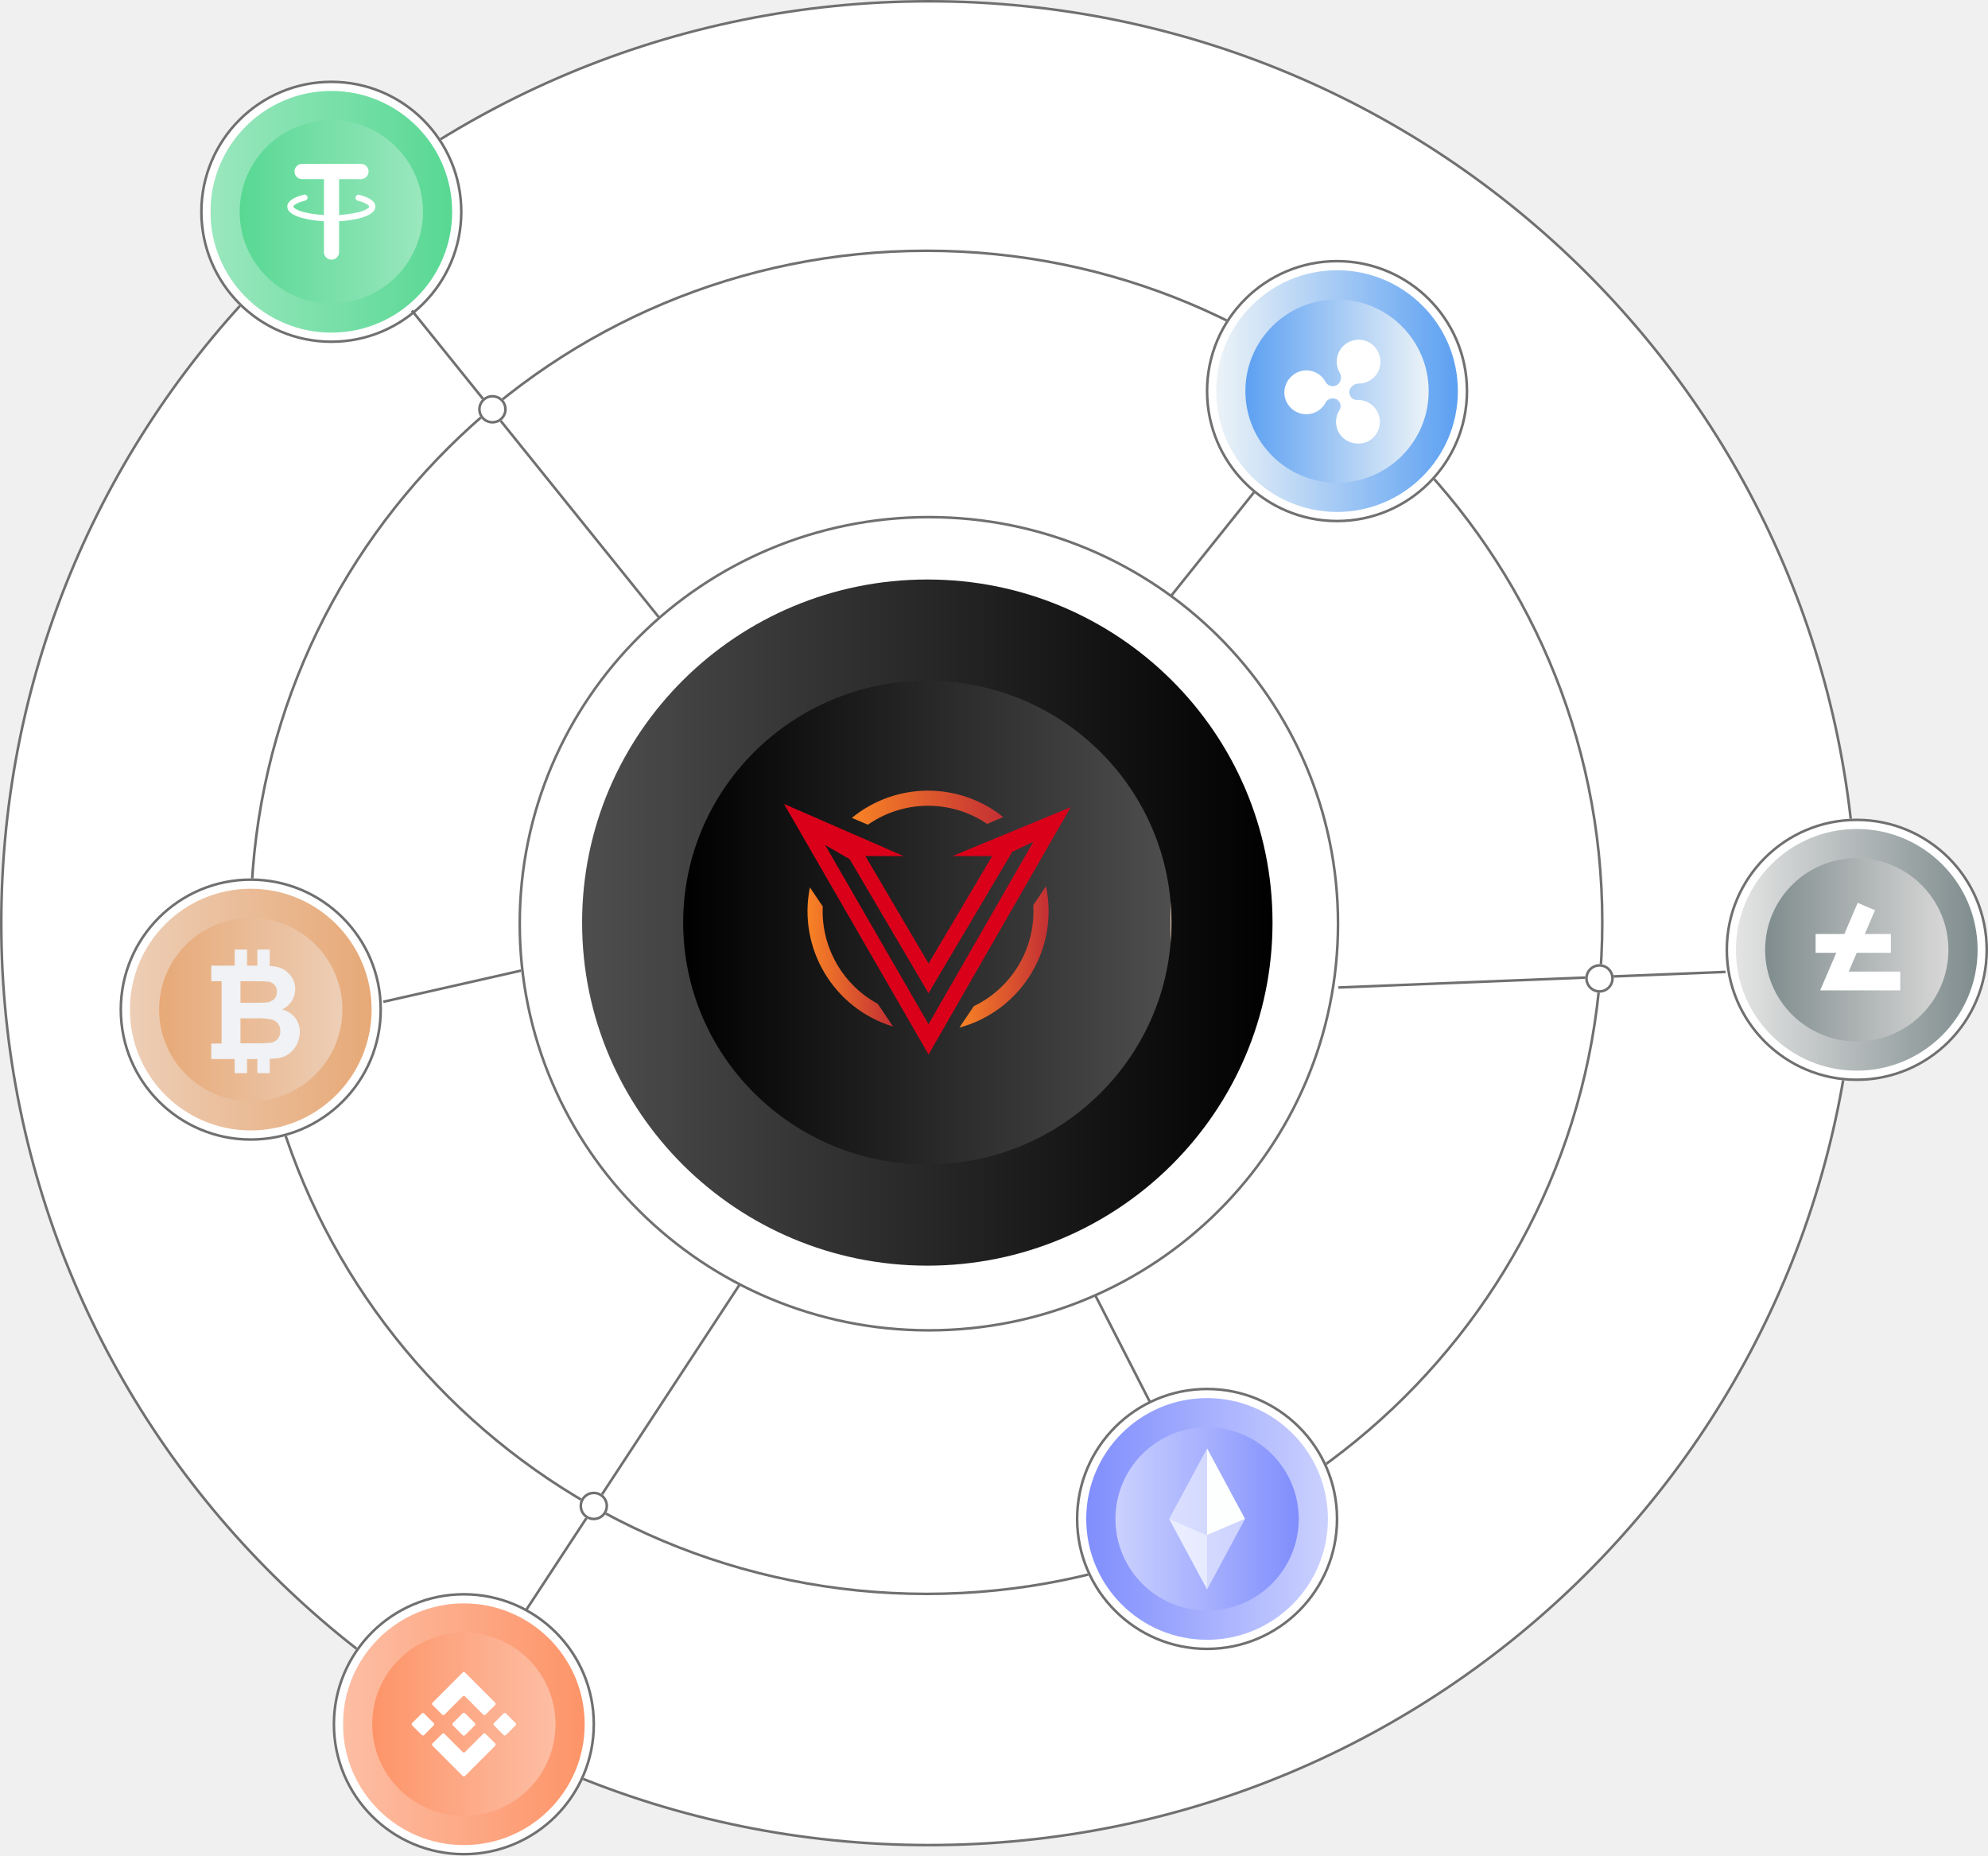
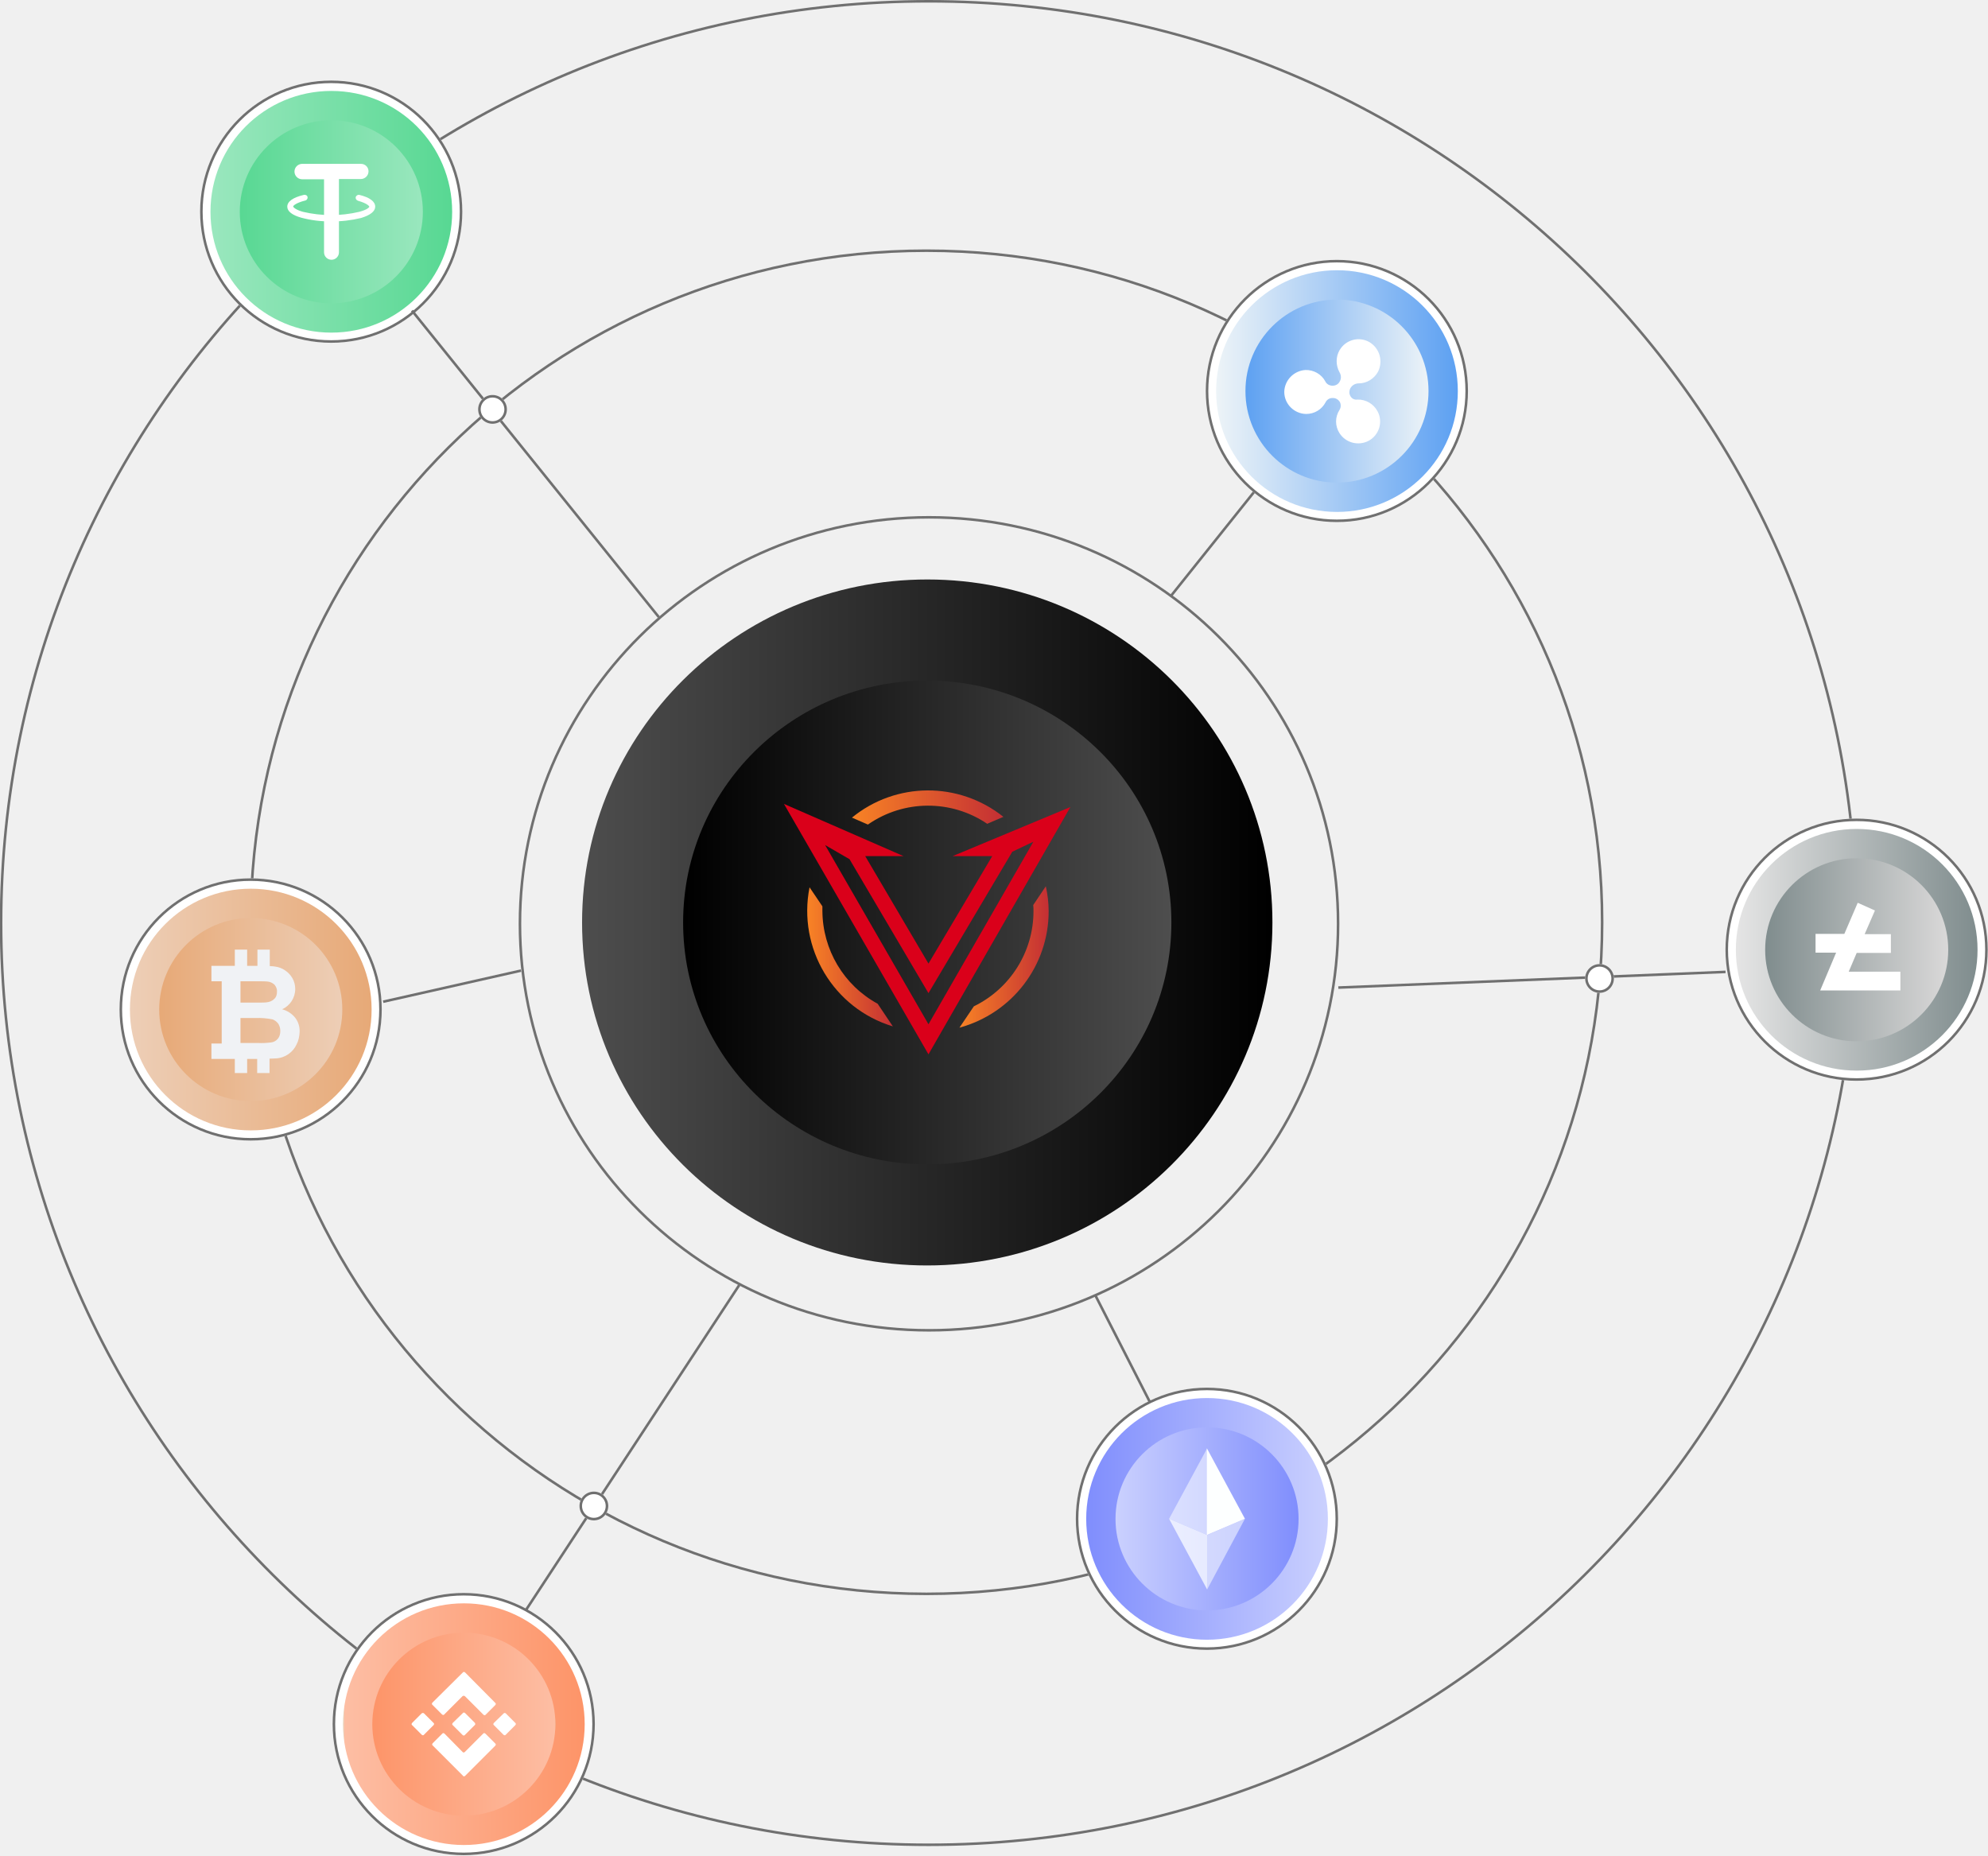
- <svg xmlns="http://www.w3.org/2000/svg" width="773.17" height="721.625" viewBox="0 0 773.17 721.625">
-   <defs>
-     <style>.a,.q{fill:#fff;}.a,.b{stroke:#707070;}.b,.y{fill:none;}.c{fill:url(#a);}.d{fill:url(#b);}.e{fill:#da001a;}.f{fill:url(#c);}.g{fill:url(#f);}.h{fill:url(#g);}.i{fill:#f0f2f5;}.j{fill:url(#h);}.k{fill:url(#i);}.l,.m,.n{fill:#fdffff;}.l{opacity:0.74;}.m{opacity:0.52;}.o{fill:url(#j);}.p{fill:url(#k);}.r{fill:url(#l);}.s{fill:url(#m);}.t{fill:url(#n);}.u{fill:url(#o);}.v{fill:url(#p);}.w{fill:url(#q);}.x{stroke:none;}</style>
-     <linearGradient id="a" y1="0.5" x2="1" y2="0.5" gradientUnits="objectBoundingBox">
-       <stop offset="0" stop-color="#848484" />
-       <stop offset="0" stop-color="#4e4e4e" />
-       <stop offset="1" />
-     </linearGradient>
-     <linearGradient id="b" y1="0.5" x2="1" y2="0.5" gradientUnits="objectBoundingBox">
-       <stop offset="0" />
-       <stop offset="1" stop-color="#4e4e4e" />
-       <stop offset="1" stop-color="#edceb6" />
-     </linearGradient>
-     <linearGradient id="c" y1="0.5" x2="1" y2="0.5" gradientUnits="objectBoundingBox">
-       <stop offset="0" stop-color="#f88325" />
-       <stop offset="1" stop-color="#c42f34" />
-     </linearGradient>
-     <linearGradient id="f" y1="0.5" x2="1" y2="0.5" gradientUnits="objectBoundingBox">
-       <stop offset="0" stop-color="#edceb6" />
-       <stop offset="1" stop-color="#e7a977" />
-     </linearGradient>
-     <linearGradient id="g" y1="0.5" x2="1" y2="0.5" gradientUnits="objectBoundingBox">
-       <stop offset="0" stop-color="#e7a977" />
-       <stop offset="1" stop-color="#edceb6" />
-     </linearGradient>
-     <linearGradient id="h" y1="0.5" x2="1" y2="0.5" gradientUnits="objectBoundingBox">
-       <stop offset="0" stop-color="#808efd" />
-       <stop offset="1" stop-color="#cbd1fe" />
-     </linearGradient>
-     <linearGradient id="i" y1="0.5" x2="1" y2="0.5" gradientUnits="objectBoundingBox">
-       <stop offset="0" stop-color="#cbd1fe" />
-       <stop offset="1" stop-color="#808efd" />
-     </linearGradient>
-     <linearGradient id="j" y1="0.5" x2="1" y2="0.5" gradientUnits="objectBoundingBox">
-       <stop offset="0" stop-color="#e4e4e4" />
-       <stop offset="1" stop-color="#7f8c8d" />
-     </linearGradient>
-     <linearGradient id="k" y1="0.5" x2="1" y2="0.5" gradientUnits="objectBoundingBox">
-       <stop offset="0" stop-color="#7f8c8d" />
-       <stop offset="1" stop-color="#d9d8d8" />
-     </linearGradient>
-     <linearGradient id="l" y1="0.5" x2="1" y2="0.5" gradientUnits="objectBoundingBox">
-       <stop offset="0" stop-color="#ecf3f7" />
-       <stop offset="1" stop-color="#5ca0f2" />
-     </linearGradient>
-     <linearGradient id="m" y1="0.5" x2="1" y2="0.5" gradientUnits="objectBoundingBox">
-       <stop offset="0" stop-color="#5ca0f2" />
-       <stop offset="1" stop-color="#ecf3f7" />
-     </linearGradient>
-     <linearGradient id="n" y1="0.5" x2="1" y2="0.5" gradientUnits="objectBoundingBox">
-       <stop offset="0" stop-color="#edceb6" />
-       <stop offset="0" stop-color="#9ae7be" />
-       <stop offset="1" stop-color="#58d893" />
-     </linearGradient>
-     <linearGradient id="o" y1="0.5" x2="1" y2="0.5" gradientUnits="objectBoundingBox">
-       <stop offset="0" stop-color="#58d893" />
-       <stop offset="1" stop-color="#9ae7be" />
-       <stop offset="1" stop-color="#edceb6" />
-     </linearGradient>
-     <linearGradient id="p" y1="0.5" x2="1" y2="0.5" gradientUnits="objectBoundingBox">
-       <stop offset="0" stop-color="#edceb6" />
-       <stop offset="0" stop-color="#fdbea4" />
-       <stop offset="1" stop-color="#fd9468" />
-     </linearGradient>
-     <linearGradient id="q" y1="0.5" x2="1" y2="0.5" gradientUnits="objectBoundingBox">
-       <stop offset="0" stop-color="#fd9468" />
-       <stop offset="1" stop-color="#fdbea4" />
-       <stop offset="1" stop-color="#edceb6" />
-     </linearGradient>
-   </defs>
+ <svg xmlns="http://www.w3.org/2000/svg" version="1.1" id="Layer_1" x="0px" y="0px" viewBox="0 0 773.2 721.6" style="enable-background:new 0 0 773.2 721.6;" xml:space="preserve">
+   <style type="text/css">
+ 	.st0{fill:none;stroke:#707070;}
+ 	.st1{fill:url(#SVGID_1_);}
+ 	.st2{fill:url(#SVGID_2_);}
+ 	.st3{fill:#DA001A;}
+ 	.st4{fill:url(#SVGID_3_);}
+ 	.st5{fill:url(#SVGID_4_);}
+ 	.st6{fill:url(#SVGID_5_);}
+ 	.st7{fill:#FFFFFF;}
+ 	.st8{fill:url(#SVGID_6_);}
+ 	.st9{fill:url(#SVGID_7_);}
+ 	.st10{fill:#F0F2F5;}
+ 	.st11{fill:url(#SVGID_8_);}
+ 	.st12{fill:url(#SVGID_9_);}
+ 	.st13{opacity:0.74;fill:#FDFFFF;enable-background:new    ;}
+ 	.st14{opacity:0.52;fill:#FDFFFF;enable-background:new    ;}
+ 	.st15{fill:#FDFFFF;}
+ 	.st16{fill:url(#SVGID_10_);}
+ 	.st17{fill:url(#SVGID_11_);}
+ 	.st18{fill:url(#SVGID_12_);}
+ 	.st19{fill:url(#SVGID_13_);}
+ 	.st20{fill:url(#SVGID_14_);}
+ 	.st21{fill:url(#SVGID_15_);}
+ 	.st22{fill:url(#SVGID_16_);}
+ 	.st23{fill:url(#SVGID_17_);}
+ </style>
  <g transform="translate(-509.375 -2121)">
-     <path class="a" d="M1668.634,477.14c0,198.028-161.531,358.545-360.772,358.545-199.265,0-360.794-160.517-360.794-358.545s161.53-358.545,360.794-358.545C1507.1,118.595,1668.634,279.125,1668.634,477.14Z" transform="translate(-437.193 2002.905)" />
-     <path class="b" d="M1265.313,276.731c0,87.34-71.243,158.136-159.117,158.136s-159.127-70.8-159.127-158.136S1018.31,118.595,1106.2,118.595,1265.313,189.4,1265.313,276.731Z" transform="translate(-235.561 2203.526)" />
+     <path class="st0" d="M1231.4,2480c0,198-161.5,358.5-360.8,358.5c-199.3,0-360.8-160.5-360.8-358.5s161.5-358.5,360.8-358.5   C1069.9,2121.5,1231.4,2282,1231.4,2480z" />
+     <path class="st0" d="M1029.8,2480.3c0,87.3-71.2,158.1-159.1,158.1s-159.1-70.8-159.1-158.1s71.2-158.1,159.1-158.1   S1029.8,2392.9,1029.8,2480.3z" />
    <g transform="translate(735.763 2346.378)">
      <g transform="translate(0 0)">
-         <path class="c" d="M1215.589,252.023c0,73.694-60.112,133.428-134.256,133.428S947.068,325.717,947.068,252.023s60.111-133.428,134.265-133.428S1215.589,178.334,1215.589,252.023Z" transform="translate(-947.068 -118.595)" />
-         <path class="d" d="M1143.6,219.31c0,51.954-42.508,94.074-94.94,94.074s-94.951-42.121-94.951-94.074,42.51-94.071,94.951-94.071S1143.6,167.355,1143.6,219.31Z" transform="translate(-914.397 -85.884)" />
+         <linearGradient id="SVGID_1_" gradientUnits="userSpaceOnUse" x1="-796.258" y1="675.455" x2="-795.258" y2="675.455" gradientTransform="matrix(268.521 0 0 -266.856 213811.938 180382.656)">
+           <stop offset="0" style="stop-color:#848484" />
+           <stop offset="0" style="stop-color:#4E4E4E" />
+           <stop offset="1" style="stop-color:#000000" />
+         </linearGradient>
+         <path class="st1" d="M268.5,133.4c0,73.7-60.1,133.4-134.3,133.4S0,207.1,0,133.4S60.1,0,134.3,0S268.5,59.7,268.5,133.4z" />
+         <linearGradient id="SVGID_2_" gradientUnits="userSpaceOnUse" x1="-795.376" y1="675.176" x2="-794.376" y2="675.176" gradientTransform="matrix(189.8911 0 0 -188.145 151074.047 127164.414)">
+           <stop offset="0" style="stop-color:#000000" />
+           <stop offset="1" style="stop-color:#4E4E4E" />
+           <stop offset="1" style="stop-color:#EDCEB6" />
+         </linearGradient>
+         <path class="st2" d="M229.2,133.4c0,52-42.5,94.1-94.9,94.1s-95-42.1-95-94.1s42.5-94.1,95-94.1     C186.7,39.4,229.2,81.5,229.2,133.4z" />
      </g>
      <g transform="translate(78.526 82.121)">
        <g transform="translate(0 5.173)">
-           <path class="e" d="M167.943,187.1h15.416L158.61,228.889,134.038,187.1h14.851l-46.5-20.264,56.22,97.441,55.25-96.154ZM158.6,252.5l-40.2-69.667,9.533,5.483,30.661,52.135,32.576-55,8.2-3.909Z" transform="translate(-102.39 -166.839)" />
+           <path class="st3" d="M65.6,20.3H81L56.2,62.1L31.6,20.3h14.9L0,0l56.2,97.4l55.2-96.2L65.6,20.3z M56.2,85.7L16,16l9.5,5.5      l30.7,52.1l32.6-55l8.2-3.9L56.2,85.7z" />
        </g>
        <g transform="translate(9.146)">
-           <path class="f" d="M147.082,273.731l5.943,8.824a46.894,46.894,0,0,1-32.352-54.126l5,7.423c-.026.611-.042,1.222-.042,1.844A41.032,41.032,0,0,0,147.082,273.731Z" transform="translate(-119.75 -190.81)" />
-           <path class="f" d="M205.114,169.964a40.9,40.9,0,0,0-46.392.3l-6.232-2.655a46.751,46.751,0,0,1,58.878-.311Z" transform="translate(-135.242 -157.02)" />
-           <path class="f" d="M266.567,237.295a46.965,46.965,0,0,1-34.707,45.27l5.605-8.324a41.063,41.063,0,0,0,23.222-36.946c0-.8-.026-1.6-.074-2.387l4.936-7.328A46.862,46.862,0,0,1,266.567,237.295Z" transform="translate(-172.798 -190.407)" />
+           <linearGradient id="SVGID_3_" gradientUnits="userSpaceOnUse" x1="-868.873" y1="590.712" x2="-867.873" y2="590.712" gradientTransform="matrix(33.2807 0 0 -54.126 28916.719 32037.588)">
+             <stop offset="0" style="stop-color:#F88325" />
+             <stop offset="1" style="stop-color:#C42F34" />
+           </linearGradient>
+           <path class="st4" d="M27.3,82.9l5.9,8.8c-23.1-7-37.1-30.4-32.4-54.1l5,7.4c0,0.6,0,1.2,0,1.8C5.9,61.9,14.1,75.7,27.3,82.9z" />
+           <linearGradient id="SVGID_4_" gradientUnits="userSpaceOnUse" x1="-876.345" y1="580.561" x2="-875.345" y2="580.561" gradientTransform="matrix(58.878 0 0 -13.2443 51614.695 7695.746)">
+             <stop offset="0" style="stop-color:#F88325" />
+             <stop offset="1" style="stop-color:#C42F34" />
+           </linearGradient>
+           <path class="st5" d="M69.9,12.9c-14-9.5-32.5-9.4-46.4,0.3l-6.2-2.7c17.1-14,41.6-14.1,58.9-0.3L69.9,12.9z" />
+           <linearGradient id="SVGID_5_" gradientUnits="userSpaceOnUse" x1="-869.579" y1="590.764" x2="-868.579" y2="590.764" gradientTransform="matrix(34.707 0 0 -54.985 30239.547 32547.815)">
+             <stop offset="0" style="stop-color:#F88325" />
+             <stop offset="1" style="stop-color:#C42F34" />
+           </linearGradient>
+           <path class="st6" d="M93.8,46.9c0,21.2-14.2,39.7-34.7,45.3l5.6-8.3C78.9,77,87.9,62.6,87.9,46.9c0-0.8,0-1.6-0.1-2.4l4.9-7.3      C93.4,40.4,93.8,43.6,93.8,46.9z" />
        </g>
      </g>
    </g>
-     <path class="b" d="M1472.7,379.78c0,144.255-117.669,261.185-262.807,261.185-145.155,0-262.823-116.93-262.823-261.185s117.667-261.185,262.823-261.185C1355.029,118.595,1472.7,235.534,1472.7,379.78Z" transform="translate(-340.166 2099.931)" />
-     <g class="a" transform="translate(555.861 2462.607)">
-       <ellipse class="x" cx="51.04" cy="51.04" rx="51.04" ry="51.04" />
-       <ellipse class="y" cx="51.04" cy="51.04" rx="50.54" ry="50.54" />
-     </g>
-     <g class="a" transform="translate(978.329 2222.063)">
-       <ellipse class="x" cx="51.04" cy="51.04" rx="51.04" ry="51.04" />
-       <ellipse class="y" cx="51.04" cy="51.04" rx="50.54" ry="50.54" />
-     </g>
-     <g class="a" transform="translate(927.794 2660.701)">
-       <ellipse class="x" cx="51.04" cy="51.04" rx="51.04" ry="51.04" />
-       <ellipse class="y" cx="51.04" cy="51.04" rx="50.54" ry="50.54" />
-     </g>
-     <g class="a" transform="translate(587.193 2152.326)">
-       <ellipse class="x" cx="51.04" cy="51.04" rx="51.04" ry="51.04" />
-       <ellipse class="y" cx="51.04" cy="51.04" rx="50.54" ry="50.54" />
-     </g>
-     <g class="a" transform="translate(638.738 2740.545)">
-       <ellipse class="x" cx="51.04" cy="51.04" rx="51.04" ry="51.04" />
-       <ellipse class="y" cx="51.04" cy="51.04" rx="50.54" ry="50.54" />
-     </g>
-     <g class="a" transform="translate(1180.466 2439.361)">
-       <ellipse class="x" cx="51.04" cy="51.04" rx="51.04" ry="51.04" />
-       <ellipse class="y" cx="51.04" cy="51.04" rx="50.54" ry="50.54" />
+     <path class="st0" d="M1132.5,2479.7c0,144.3-117.7,261.2-262.8,261.2c-145.2,0-262.8-116.9-262.8-261.2   c0-144.3,117.7-261.2,262.8-261.2C1014.9,2218.5,1132.5,2335.5,1132.5,2479.7z" />
+     <g transform="translate(555.861 2462.607)">
+       <ellipse class="st7" cx="51" cy="51" rx="51" ry="51" />
+       <ellipse class="st0" cx="51" cy="51" rx="50.5" ry="50.5" />
+     </g>
+     <g transform="translate(978.329 2222.063)">
+       <ellipse class="st7" cx="51" cy="51" rx="51" ry="51" />
+       <ellipse class="st0" cx="51" cy="51" rx="50.5" ry="50.5" />
+     </g>
+     <g transform="translate(927.794 2660.701)">
+       <ellipse class="st7" cx="51" cy="51" rx="51" ry="51" />
+       <ellipse class="st0" cx="51" cy="51" rx="50.5" ry="50.5" />
+     </g>
+     <g transform="translate(587.193 2152.326)">
+       <ellipse class="st7" cx="51" cy="51" rx="51" ry="51" />
+       <ellipse class="st0" cx="51" cy="51" rx="50.5" ry="50.5" />
+     </g>
+     <g transform="translate(638.738 2740.545)">
+       <ellipse class="st7" cx="51" cy="51" rx="51" ry="51" />
+       <ellipse class="st0" cx="51" cy="51" rx="50.5" ry="50.5" />
+     </g>
+     <g transform="translate(1180.466 2439.361)">
+       <ellipse class="st7" cx="51" cy="51" rx="51" ry="51" />
+       <ellipse class="st0" cx="51" cy="51" rx="50.5" ry="50.5" />
    </g>
    <g transform="translate(559.904 2466.649)">
-       <path class="g" d="M1041.062,165.592a47,47,0,1,1-47-47A47,47,0,0,1,1041.062,165.592Z" transform="translate(-947.068 -118.595)" />
-       <path class="h" d="M1024.989,160.877a35.638,35.638,0,1,1-35.637-35.638A35.639,35.639,0,0,1,1024.989,160.877Z" transform="translate(-942.354 -113.88)" />
-       <path class="i" d="M998.223,159.015a9.535,9.535,0,0,0-5.1-3.294,8.611,8.611,0,0,0,5.1-7.878,8.228,8.228,0,0,0-1.115-4.248,9.336,9.336,0,0,0-2.786-3.035,9.436,9.436,0,0,0-3.79-1.5c-.607-.1-1.356-.183-2.231-.241v-6.4h-4.807V138.7h-4V132.42h-4.809V138.7h-9.109v6.043h4.009v24.227h-4.009v6.043h9.109V180.5H979.5v-5.484h2.452c.54,0,1.051-.007,1.545-.012v5.5H988.3v-5.59c1.132-.038,1.975-.084,2.491-.142a10.384,10.384,0,0,0,4.917-1.72,9.7,9.7,0,0,0,3.146-3.741,10.776,10.776,0,0,0,1.152-4.818A8.749,8.749,0,0,0,998.223,159.015ZM987.4,144.869a4.214,4.214,0,0,1,2.763,1.275,4,4,0,0,1,.928,2.737,3.832,3.832,0,0,1-1.077,2.836,4.861,4.861,0,0,1-2.961,1.3q-1.039.126-5.324.125h-4.807v-8.4h4.211Q986.308,144.745,987.4,144.869Zm4,22.356a4.54,4.54,0,0,1-2.663,1.448,33.066,33.066,0,0,1-5.026.224h-6.789v-9.711h5.92a24.921,24.921,0,0,1,6.5.52,4.482,4.482,0,0,1,2.289,1.66,4.738,4.738,0,0,1,.793,2.775A4.46,4.46,0,0,1,991.4,167.226Z" transform="translate(-933.933 -108.785)" />
+       <linearGradient id="SVGID_6_" gradientUnits="userSpaceOnUse" x1="-616.444" y1="553.957" x2="-615.444" y2="553.957" gradientTransform="matrix(94 0 0 -94 57945.719 52118.996)">
+         <stop offset="0" style="stop-color:#EDCEB6" />
+         <stop offset="1" style="stop-color:#E7A977" />
+       </linearGradient>
+       <path class="st8" d="M94,47c0,26-21,47-47,47S0,73,0,47S21,0,47,0S94,21,94,47z" />
+       <linearGradient id="SVGID_7_" gradientUnits="userSpaceOnUse" x1="-614.504" y1="553.354" x2="-613.504" y2="553.354" gradientTransform="matrix(71.276 0 0 -71.276 43810.734 39487.84)">
+         <stop offset="0" style="stop-color:#E7A977" />
+         <stop offset="1" style="stop-color:#EDCEB6" />
+       </linearGradient>
+       <path class="st9" d="M82.6,47c0,19.7-16,35.6-35.6,35.6S11.4,66.7,11.4,47s16-35.6,35.6-35.6c0,0,0,0,0,0    C66.7,11.4,82.6,27.3,82.6,47z" />
+       <path class="st10" d="M64.3,50.2c-1.3-1.6-3.1-2.8-5.1-3.3c3.1-1.4,5.1-4.5,5.1-7.9c0-1.5-0.4-3-1.1-4.2c-0.7-1.2-1.6-2.2-2.8-3    c-1.1-0.8-2.4-1.3-3.8-1.5c-0.6-0.1-1.4-0.2-2.2-0.2v-6.4h-4.8v6.3h-4v-6.3h-4.8v6.3h-9.1v6h4v24.2h-4v6h9.1v5.5h4.8v-5.5H48    c0.5,0,1.1,0,1.5,0v5.5h4.8v-5.6c1.1,0,2-0.1,2.5-0.1c1.8-0.1,3.5-0.7,4.9-1.7c1.4-1,2.4-2.2,3.1-3.7c0.8-1.5,1.1-3.1,1.2-4.8    C66.1,53.7,65.5,51.8,64.3,50.2z M53.5,36.1c1,0.1,2,0.5,2.8,1.3c0.6,0.8,1,1.7,0.9,2.7c0,1.1-0.3,2.1-1.1,2.8    c-0.8,0.8-1.9,1.2-3,1.3c-0.7,0.1-2.5,0.1-5.3,0.1H43V36h4.2C50.7,36,52.7,36,53.5,36.1z M57.5,58.4c-0.7,0.8-1.6,1.3-2.7,1.4    c-1.7,0.2-3.3,0.3-5,0.2H43v-9.7h5.9c2.2-0.1,4.4,0.1,6.5,0.5c0.9,0.3,1.7,0.9,2.3,1.7c0.5,0.8,0.8,1.8,0.8,2.8    C58.5,56.5,58.2,57.6,57.5,58.4L57.5,58.4z" />
    </g>
    <g transform="translate(931.836 2664.744)">
-       <path class="j" d="M1105.384,209.146a47,47,0,1,1-47-47A47,47,0,0,1,1105.384,209.146Z" transform="translate(-1011.39 -162.149)" />
-       <ellipse class="k" cx="35.639" cy="35.639" rx="35.639" ry="35.639" transform="translate(11.358 11.358)" />
+       <linearGradient id="SVGID_8_" gradientUnits="userSpaceOnUse" x1="-988.376" y1="355.863" x2="-987.376" y2="355.863" gradientTransform="matrix(94 0 0 -94 92907.328 33498.07)">
+         <stop offset="0" style="stop-color:#808EFD" />
+         <stop offset="1" style="stop-color:#CBD1FE" />
+       </linearGradient>
+       <path class="st11" d="M94,47c0,26-21,47-47,47S0,73,0,47S21,0,47,0S94,21,94,47z" />
+       <linearGradient id="SVGID_9_" gradientUnits="userSpaceOnUse" x1="-986.436" y1="355.259" x2="-985.436" y2="355.259" gradientTransform="matrix(71.278 0 0 -71.278 70322.547 25369.137)">
+         <stop offset="0" style="stop-color:#CBD1FE" />
+         <stop offset="1" style="stop-color:#808EFD" />
+       </linearGradient>
+       <ellipse class="st12" cx="47" cy="47" rx="35.6" ry="35.6" />
      <g transform="translate(32.237 19.559)">
-         <path class="l" d="M1045.007,195.911v21.167l-14.76-27.439Z" transform="translate(-1030.246 -162.201)" />
-         <path class="m" d="M1053.64,189.639l-14.76,27.439V195.911Z" transform="translate(-1024.12 -162.201)" />
-         <path class="m" d="M1045.007,173.59V207.3l-14.76-6.271Z" transform="translate(-1030.246 -173.59)" />
-         <path class="n" d="M1053.64,201.028l-14.76,6.271V173.59Z" transform="translate(-1024.12 -173.59)" />
+         <path class="st13" d="M14.8,33.7v21.2L0,27.4L14.8,33.7z" />
+         <path class="st14" d="M29.5,27.4L14.8,54.9V33.7L29.5,27.4z" />
+         <path class="st14" d="M14.8,0v33.7L0,27.4L14.8,0z" />
+         <path class="st15" d="M29.5,27.4l-14.8,6.3V0L29.5,27.4z" />
      </g>
    </g>
    <g transform="translate(1184.509 2443.404)">
-       <path class="o" d="M1041.062,165.592a47,47,0,1,1-47-47A47,47,0,0,1,1041.062,165.592Z" transform="translate(-947.068 -118.595)" />
-       <path class="p" d="M1024.989,160.877a35.638,35.638,0,1,1-35.637-35.638A35.639,35.639,0,0,1,1024.989,160.877Z" transform="translate(-942.353 -113.881)" />
+       <linearGradient id="SVGID_10_" gradientUnits="userSpaceOnUse" x1="-1241.049" y1="577.202" x2="-1240.049" y2="577.202" gradientTransform="matrix(94 0 0 -94 116658.594 54304.016)">
+         <stop offset="0" style="stop-color:#E4E4E4" />
+         <stop offset="1" style="stop-color:#7F8C8D" />
+       </linearGradient>
+       <path class="st16" d="M94,47c0,26-21,47-47,47S0,73,0,47S21,0,47,0S94,21,94,47z" />
+       <linearGradient id="SVGID_11_" gradientUnits="userSpaceOnUse" x1="-1239.109" y1="576.599" x2="-1238.109" y2="576.599" gradientTransform="matrix(71.276 0 0 -71.276 88330.086 41144.641)">
+         <stop offset="0" style="stop-color:#7F8C8D" />
+         <stop offset="1" style="stop-color:#D9D8D8" />
+       </linearGradient>
+       <path class="st17" d="M82.6,47c0,19.7-16,35.6-35.6,35.6S11.4,66.7,11.4,47s16-35.6,35.6-35.6c0,0,0,0,0,0    C66.7,11.4,82.6,27.3,82.6,47z" />
      <g transform="translate(30.995 28.718)">
-         <path class="q" d="M113.768,141.059h31.154v-7.316H124.864L128,126.427h13.266v-7.316H131.135l3.958-9.236-6.725-2.883-5.193,12.119H112v7.316h8.039Zm0,0" transform="translate(-112 -106.992)" />
+         <path class="st7" d="M1.8,34.1h31.2v-7.3H12.9l3.1-7.3h13.3v-7.3H19.1l4-9.2L16.4,0l-5.2,12.1H0v7.3h8L1.8,34.1z" />
      </g>
    </g>
    <g transform="translate(982.371 2226.106)">
-       <path class="r" d="M1041.062,165.592a47,47,0,1,1-47-47A47,47,0,0,1,1041.062,165.592Z" transform="translate(-947.068 -118.595)" />
-       <path class="s" d="M1024.989,160.877a35.638,35.638,0,1,1-35.637-35.638A35.639,35.639,0,0,1,1024.989,160.877Z" transform="translate(-942.353 -113.88)" />
-       <path class="q" d="M125.906,132.9h0a2.972,2.972,0,0,1,0-2.961l.028-.049a3.763,3.763,0,0,1,3.262-1.861,8.524,8.524,0,0,0,7.5-4.551,8.73,8.73,0,0,0-3.259-11.355,8.531,8.531,0,0,0-11.677,11.64,3.738,3.738,0,0,1,.017,3.736h0a3.036,3.036,0,0,1-2.631,1.521h-.16a3.074,3.074,0,0,1-2.7-1.643,8.527,8.527,0,0,0-7.838-4.486,8.73,8.73,0,0,0-8.208,8.5,8.531,8.531,0,0,0,16.078,4.005,2.957,2.957,0,0,1,2.612-1.583h.257a2.949,2.949,0,0,1,2.559,1.483h0a2.97,2.97,0,0,1-.082,3.066,8.527,8.527,0,0,0-.014,9.093,8.789,8.789,0,0,0,11.2,3.014,8.532,8.532,0,0,0-4.258-16.077A2.986,2.986,0,0,1,125.906,132.9Z" transform="translate(-73.737 -83.955)" />
+       <linearGradient id="SVGID_12_" gradientUnits="userSpaceOnUse" x1="-1038.911" y1="794.5" x2="-1037.911" y2="794.5" gradientTransform="matrix(94 0 0 -94 97657.617 74730.039)">
+         <stop offset="0" style="stop-color:#ECF3F7" />
+         <stop offset="1" style="stop-color:#5CA0F2" />
+       </linearGradient>
+       <path class="st18" d="M94,47c0,26-21,47-47,47S0,73,0,47S21,0,47,0S94,21,94,47z" />
+       <linearGradient id="SVGID_13_" gradientUnits="userSpaceOnUse" x1="-1036.971" y1="793.897" x2="-1035.971" y2="793.897" gradientTransform="matrix(71.276 0 0 -71.276 73922.492 56632.781)">
+         <stop offset="0" style="stop-color:#5CA0F2" />
+         <stop offset="1" style="stop-color:#ECF3F7" />
+       </linearGradient>
+       <path class="st19" d="M82.6,47c0,19.7-16,35.6-35.6,35.6S11.4,66.7,11.4,47s16-35.6,35.6-35.6c0,0,0,0,0,0    C66.7,11.4,82.6,27.3,82.6,47z" />
+       <path class="st7" d="M52.2,48.9L52.2,48.9c-0.5-0.9-0.5-2,0-3l0,0c0.7-1.2,1.9-1.9,3.3-1.9c3.1,0,6-1.8,7.5-4.6    c2-4.1,0.6-9-3.3-11.4c-4.1-2.4-9.3-1-11.7,3.1c-1.5,2.6-1.5,5.9,0,8.6c0.7,1.2,0.7,2.6,0,3.7l0,0c-0.5,0.9-1.5,1.5-2.6,1.5h-0.2    c-1.1,0-2.2-0.6-2.7-1.6c-1.5-2.9-4.6-4.6-7.8-4.5c-4.5,0.3-8.1,4-8.2,8.5c0,4.7,3.8,8.5,8.5,8.6c3.2,0,6.1-1.7,7.6-4.6    c0.5-1,1.5-1.6,2.6-1.6h0.3c1.1,0,2,0.6,2.6,1.5l0,0c0.5,1,0.5,2.1-0.1,3.1c-1.8,2.8-1.8,6.3,0,9.1c2.4,3.7,7.2,5,11.2,3    c4.2-2.2,5.8-7.4,3.6-11.5c-1.5-2.9-4.6-4.7-7.8-4.6C53.8,50.5,52.7,49.9,52.2,48.9z" />
    </g>
    <g transform="translate(591.235 2156.369)">
-       <path class="t" d="M1041.062,165.592a47,47,0,1,1-47-47A47,47,0,0,1,1041.062,165.592Z" transform="translate(-947.068 -118.595)" />
-       <path class="u" d="M1024.989,160.877a35.638,35.638,0,1,1-35.636-35.638A35.639,35.639,0,0,1,1024.989,160.877Z" transform="translate(-942.353 -113.88)" />
+       <linearGradient id="SVGID_14_" gradientUnits="userSpaceOnUse" x1="-647.775" y1="864.237" x2="-646.775" y2="864.237" gradientTransform="matrix(94 0 0 -94 60890.832 81285.32)">
+         <stop offset="0" style="stop-color:#EDCEB6" />
+         <stop offset="0" style="stop-color:#9AE7BE" />
+         <stop offset="1" style="stop-color:#58D893" />
+       </linearGradient>
+       <path class="st20" d="M94,47c0,26-21,47-47,47S0,73,0,47S21,0,47,0S94,21,94,47z" />
+       <linearGradient id="SVGID_15_" gradientUnits="userSpaceOnUse" x1="-645.835" y1="863.634" x2="-644.835" y2="863.634" gradientTransform="matrix(71.276 0 0 -71.276 46043.887 61603.359)">
+         <stop offset="0" style="stop-color:#58D893" />
+         <stop offset="1" style="stop-color:#9AE7BE" />
+         <stop offset="1" style="stop-color:#EDCEB6" />
+       </linearGradient>
+       <path class="st21" d="M82.6,47c0,19.7-16,35.6-35.6,35.6S11.4,66.7,11.4,47s16-35.6,35.6-35.6c0,0,0,0,0,0    C66.7,11.4,82.6,27.3,82.6,47z" />
      <g transform="translate(29.872 28.362)">
-         <path class="q" d="M188.127,133.967h-22.9a2.963,2.963,0,0,0,0,5.926h8.505v28.381a2.944,2.944,0,1,0,5.888,0V139.893h8.505a2.963,2.963,0,0,0,0-5.926Z" transform="translate(-159.469 -133.966)" />
+         <path class="st7" d="M28.7,0H5.8c-1.6,0-3,1.3-3,3c0,1.6,1.3,3,3,3h8.5v28.4c0,1.6,1.3,2.9,2.9,2.9s2.9-1.3,2.9-2.9V5.9h8.5     c1.6,0,3-1.3,3-3C31.6,1.3,30.3,0,28.7,0L28.7,0z" />
        <g transform="translate(0 11.953)">
-           <path class="q" d="M160.977,222.657a43.831,43.831,0,0,1-11.6-1.388c-3.666-1.053-5.524-2.525-5.524-4.374,0-1.98,2.231-3.578,6.452-4.621a1.18,1.18,0,0,1,.566,2.291c-3.868.956-4.658,2.081-4.658,2.33,0,.329.933,1.278,3.816,2.106a46.9,46.9,0,0,0,21.9,0c2.884-.829,3.816-1.777,3.816-2.106,0-.24-.755-1.331-4.45-2.278a1.18,1.18,0,1,1,.586-2.286c4.071,1.043,6.223,2.622,6.223,4.564,0,1.849-1.859,3.321-5.524,4.374a43.837,43.837,0,0,1-11.6,1.388Z" transform="translate(-143.851 -212.239)" />
+           <path class="st7" d="M17.1,10.4C13.2,10.5,9.3,10,5.5,9C1.9,8,0,6.5,0,4.7c0-2,2.2-3.6,6.5-4.6c0.6-0.1,1.3,0.2,1.4,0.9      C8,1.5,7.6,2.2,7,2.3c-3.9,1-4.7,2.1-4.7,2.3c0,0.3,0.9,1.3,3.8,2.1c7.2,1.7,14.7,1.7,21.9,0C31,5.9,31.9,5,31.9,4.7      c0-0.2-0.8-1.3-4.4-2.3c-0.6-0.2-1-0.8-0.9-1.4c0.2-0.6,0.8-1,1.4-0.9c0,0,0,0,0,0c4.1,1,6.2,2.6,6.2,4.6c0,1.8-1.9,3.3-5.5,4.4      C24.9,10,21,10.5,17.1,10.4L17.1,10.4z" />
        </g>
      </g>
    </g>
    <g transform="translate(642.78 2744.588)">
-       <path class="v" d="M1041.062,165.592a47,47,0,1,1-47-47A47,47,0,0,1,1041.062,165.592Z" transform="translate(-947.068 -118.595)" />
-       <path class="w" d="M1024.989,160.877a35.638,35.638,0,1,1-35.636-35.638A35.639,35.639,0,0,1,1024.989,160.877Z" transform="translate(-942.353 -113.88)" />
+       <linearGradient id="SVGID_16_" gradientUnits="userSpaceOnUse" x1="-699.32" y1="276.019" x2="-698.32" y2="276.019" gradientTransform="matrix(94 0 0 -94 65736.07 25992.734)">
+         <stop offset="0" style="stop-color:#EDCEB6" />
+         <stop offset="0" style="stop-color:#FDBEA4" />
+         <stop offset="1" style="stop-color:#FD9468" />
+       </linearGradient>
+       <path class="st22" d="M94,47c0,26-21,47-47,47S0,73,0,47S21,0,47,0S94,21,94,47z" />
+       <linearGradient id="SVGID_17_" gradientUnits="userSpaceOnUse" x1="-697.38" y1="275.415" x2="-696.38" y2="275.415" gradientTransform="matrix(71.276 0 0 -71.276 49717.809 19677.461)">
+         <stop offset="0" style="stop-color:#FD9468" />
+         <stop offset="1" style="stop-color:#FDBEA4" />
+         <stop offset="1" style="stop-color:#EDCEB6" />
+       </linearGradient>
+       <path class="st23" d="M82.6,47c0,19.7-16,35.6-35.6,35.6S11.4,66.7,11.4,47s16-35.6,35.6-35.6c0,0,0,0,0,0    C66.7,11.4,82.6,27.3,82.6,47z" />
      <g transform="translate(26.701 26.697)">
-         <path class="q" d="M190.57,137.027l7.071,7.072a.651.651,0,0,0,.921,0l3.727-3.728a.651.651,0,0,0,0-.921L190.57,127.729a.651.651,0,0,0-.921,0l-11.715,11.717a.651.651,0,0,0,0,.921l3.727,3.728a.651.651,0,0,0,.921,0l7.067-7.068A.651.651,0,0,1,190.57,137.027Z" transform="translate(-169.813 -127.539)" />
-         <path class="q" d="M131.479,228.476l-3.727,3.728a.651.651,0,0,0,0,.921l3.727,3.728a.651.651,0,0,0,.921,0l3.727-3.728a.651.651,0,0,0,0-.921l-3.727-3.728A.651.651,0,0,0,131.479,228.476Z" transform="translate(-127.561 -212.365)" />
-         <path class="q" d="M190.538,295.015l11.721-11.724a.651.651,0,0,0,0-.921l-3.729-3.726a.651.651,0,0,0-.921,0l-7.071,7.072a.651.651,0,0,1-.921,0l-7.067-7.069a.651.651,0,0,0-.92,0L177.9,282.37a.651.651,0,0,0,0,.921l11.721,11.723A.651.651,0,0,0,190.538,295.015Z" transform="translate(-169.781 -254.605)" />
-         <path class="q" d="M332.944,228.49l-3.727,3.728a.651.651,0,0,0,0,.921l3.727,3.728a.651.651,0,0,0,.921,0l3.727-3.728a.651.651,0,0,0,0-.921l-3.727-3.728A.651.651,0,0,0,332.944,228.49Z" transform="translate(-297.19 -212.377)" />
-         <path class="q" d="M236.552,231.83l-3.8-3.8a.651.651,0,0,0-.921,0l-3.8,3.8a.651.651,0,0,0,0,.921l3.8,3.8a.651.651,0,0,0,.921,0l3.8-3.8A.651.651,0,0,0,236.552,231.83Z" transform="translate(-211.998 -211.99)" />
-       </g>
-     </g>
-     <line class="b" y1="12.128" x2="53.566" transform="translate(658.446 2498.486)" />
-     <line class="b" x2="96.015" y2="119.261" transform="translate(669.564 2241.771)" />
-     <g class="a" transform="translate(695.336 2274.619)">
-       <ellipse class="x" cx="5.559" cy="5.559" rx="5.559" ry="5.559" />
-       <ellipse class="y" cx="5.559" cy="5.559" rx="5.059" ry="5.059" />
-     </g>
-     <line class="b" y1="40.427" x2="32.342" transform="translate(964.684 2312.52)" />
-     <line class="b" y1="6.064" x2="150.592" transform="translate(1029.873 2498.991)" />
-     <g class="a" transform="translate(1125.888 2495.959)">
-       <ellipse class="x" cx="5.559" cy="5.559" rx="5.559" ry="5.559" />
-       <ellipse class="y" cx="5.559" cy="5.559" rx="5.059" ry="5.059" />
-     </g>
-     <line class="b" x2="21.224" y2="41.438" transform="translate(935.374 2624.822)" />
-     <line class="b" y1="126.336" x2="82.876" transform="translate(714.034 2620.779)" />
-     <g class="a" transform="translate(734.753 2701.129)">
-       <ellipse class="x" cx="5.559" cy="5.559" rx="5.559" ry="5.559" />
-       <ellipse class="y" cx="5.559" cy="5.559" rx="5.059" ry="5.059" />
+         <path class="st7" d="M20.8,9.5l7.1,7.1c0.3,0.3,0.7,0.3,0.9,0c0,0,0,0,0,0l3.7-3.7c0.3-0.3,0.3-0.7,0-0.9c0,0,0,0,0,0L20.8,0.2     c-0.3-0.3-0.7-0.3-0.9,0c0,0,0,0,0,0L8.1,11.9c-0.3,0.3-0.3,0.7,0,0.9c0,0,0,0,0,0l3.7,3.7c0.3,0.3,0.7,0.3,0.9,0c0,0,0,0,0,0     l7.1-7.1C20.1,9.2,20.5,9.2,20.8,9.5C20.8,9.5,20.8,9.5,20.8,9.5z" />
+         <path class="st7" d="M3.9,16.1l-3.7,3.7c-0.3,0.3-0.3,0.7,0,0.9c0,0,0,0,0,0l3.7,3.7c0.3,0.3,0.7,0.3,0.9,0c0,0,0,0,0,0l3.7-3.7     c0.3-0.3,0.3-0.7,0-0.9c0,0,0,0,0,0l-3.7-3.7C4.6,15.9,4.2,15.9,3.9,16.1C3.9,16.1,3.9,16.1,3.9,16.1z" />
+         <path class="st7" d="M20.8,40.4l11.7-11.7c0.3-0.3,0.3-0.7,0-0.9c0,0,0,0,0,0L28.7,24c-0.3-0.3-0.7-0.3-0.9,0c0,0,0,0,0,0     l-7.1,7.1c-0.3,0.3-0.7,0.3-0.9,0c0,0,0,0,0,0L12.8,24c-0.3-0.3-0.7-0.3-0.9,0l-3.7,3.7c-0.3,0.3-0.3,0.7,0,0.9c0,0,0,0,0,0     l11.7,11.7C20.1,40.7,20.5,40.7,20.8,40.4z" />
+         <path class="st7" d="M35.8,16.1L32,19.8c-0.3,0.3-0.3,0.7,0,0.9c0,0,0,0,0,0l3.7,3.7c0.3,0.3,0.7,0.3,0.9,0c0,0,0,0,0,0l3.7-3.7     c0.3-0.3,0.3-0.7,0-0.9c0,0,0,0,0,0l-3.7-3.7C36.4,15.9,36,15.9,35.8,16.1C35.8,16.1,35.8,16.1,35.8,16.1z" />
+         <path class="st7" d="M24.6,19.8L20.8,16c-0.3-0.3-0.7-0.3-0.9,0c0,0,0,0,0,0L16,19.8c-0.3,0.3-0.3,0.7,0,0.9c0,0,0,0,0,0l3.8,3.8     c0.3,0.3,0.7,0.3,0.9,0c0,0,0,0,0,0l3.8-3.8C24.8,20.5,24.8,20.1,24.6,19.8C24.6,19.8,24.6,19.8,24.6,19.8z" />
+       </g>
+     </g>
+     <line class="st0" x1="658.4" y1="2510.6" x2="712" y2="2498.5" />
+     <line class="st0" x1="669.6" y1="2241.8" x2="765.6" y2="2361" />
+     <g transform="translate(695.336 2274.619)">
+       <ellipse class="st7" cx="5.6" cy="5.6" rx="5.6" ry="5.6" />
+       <ellipse class="st0" cx="5.6" cy="5.6" rx="5.1" ry="5.1" />
+     </g>
+     <line class="st0" x1="964.7" y1="2352.9" x2="997" y2="2312.5" />
+     <line class="st0" x1="1029.9" y1="2505.1" x2="1180.5" y2="2499" />
+     <g transform="translate(1125.888 2495.959)">
+       <ellipse class="st7" cx="5.6" cy="5.6" rx="5.6" ry="5.6" />
+       <ellipse class="st0" cx="5.6" cy="5.6" rx="5.1" ry="5.1" />
+     </g>
+     <line class="st0" x1="935.4" y1="2624.8" x2="956.6" y2="2666.3" />
+     <line class="st0" x1="714" y1="2747.1" x2="796.9" y2="2620.8" />
+     <g transform="translate(734.753 2701.129)">
+       <ellipse class="st7" cx="5.6" cy="5.6" rx="5.6" ry="5.6" />
+       <ellipse class="st0" cx="5.6" cy="5.6" rx="5.1" ry="5.1" />
    </g>
  </g>
</svg>
